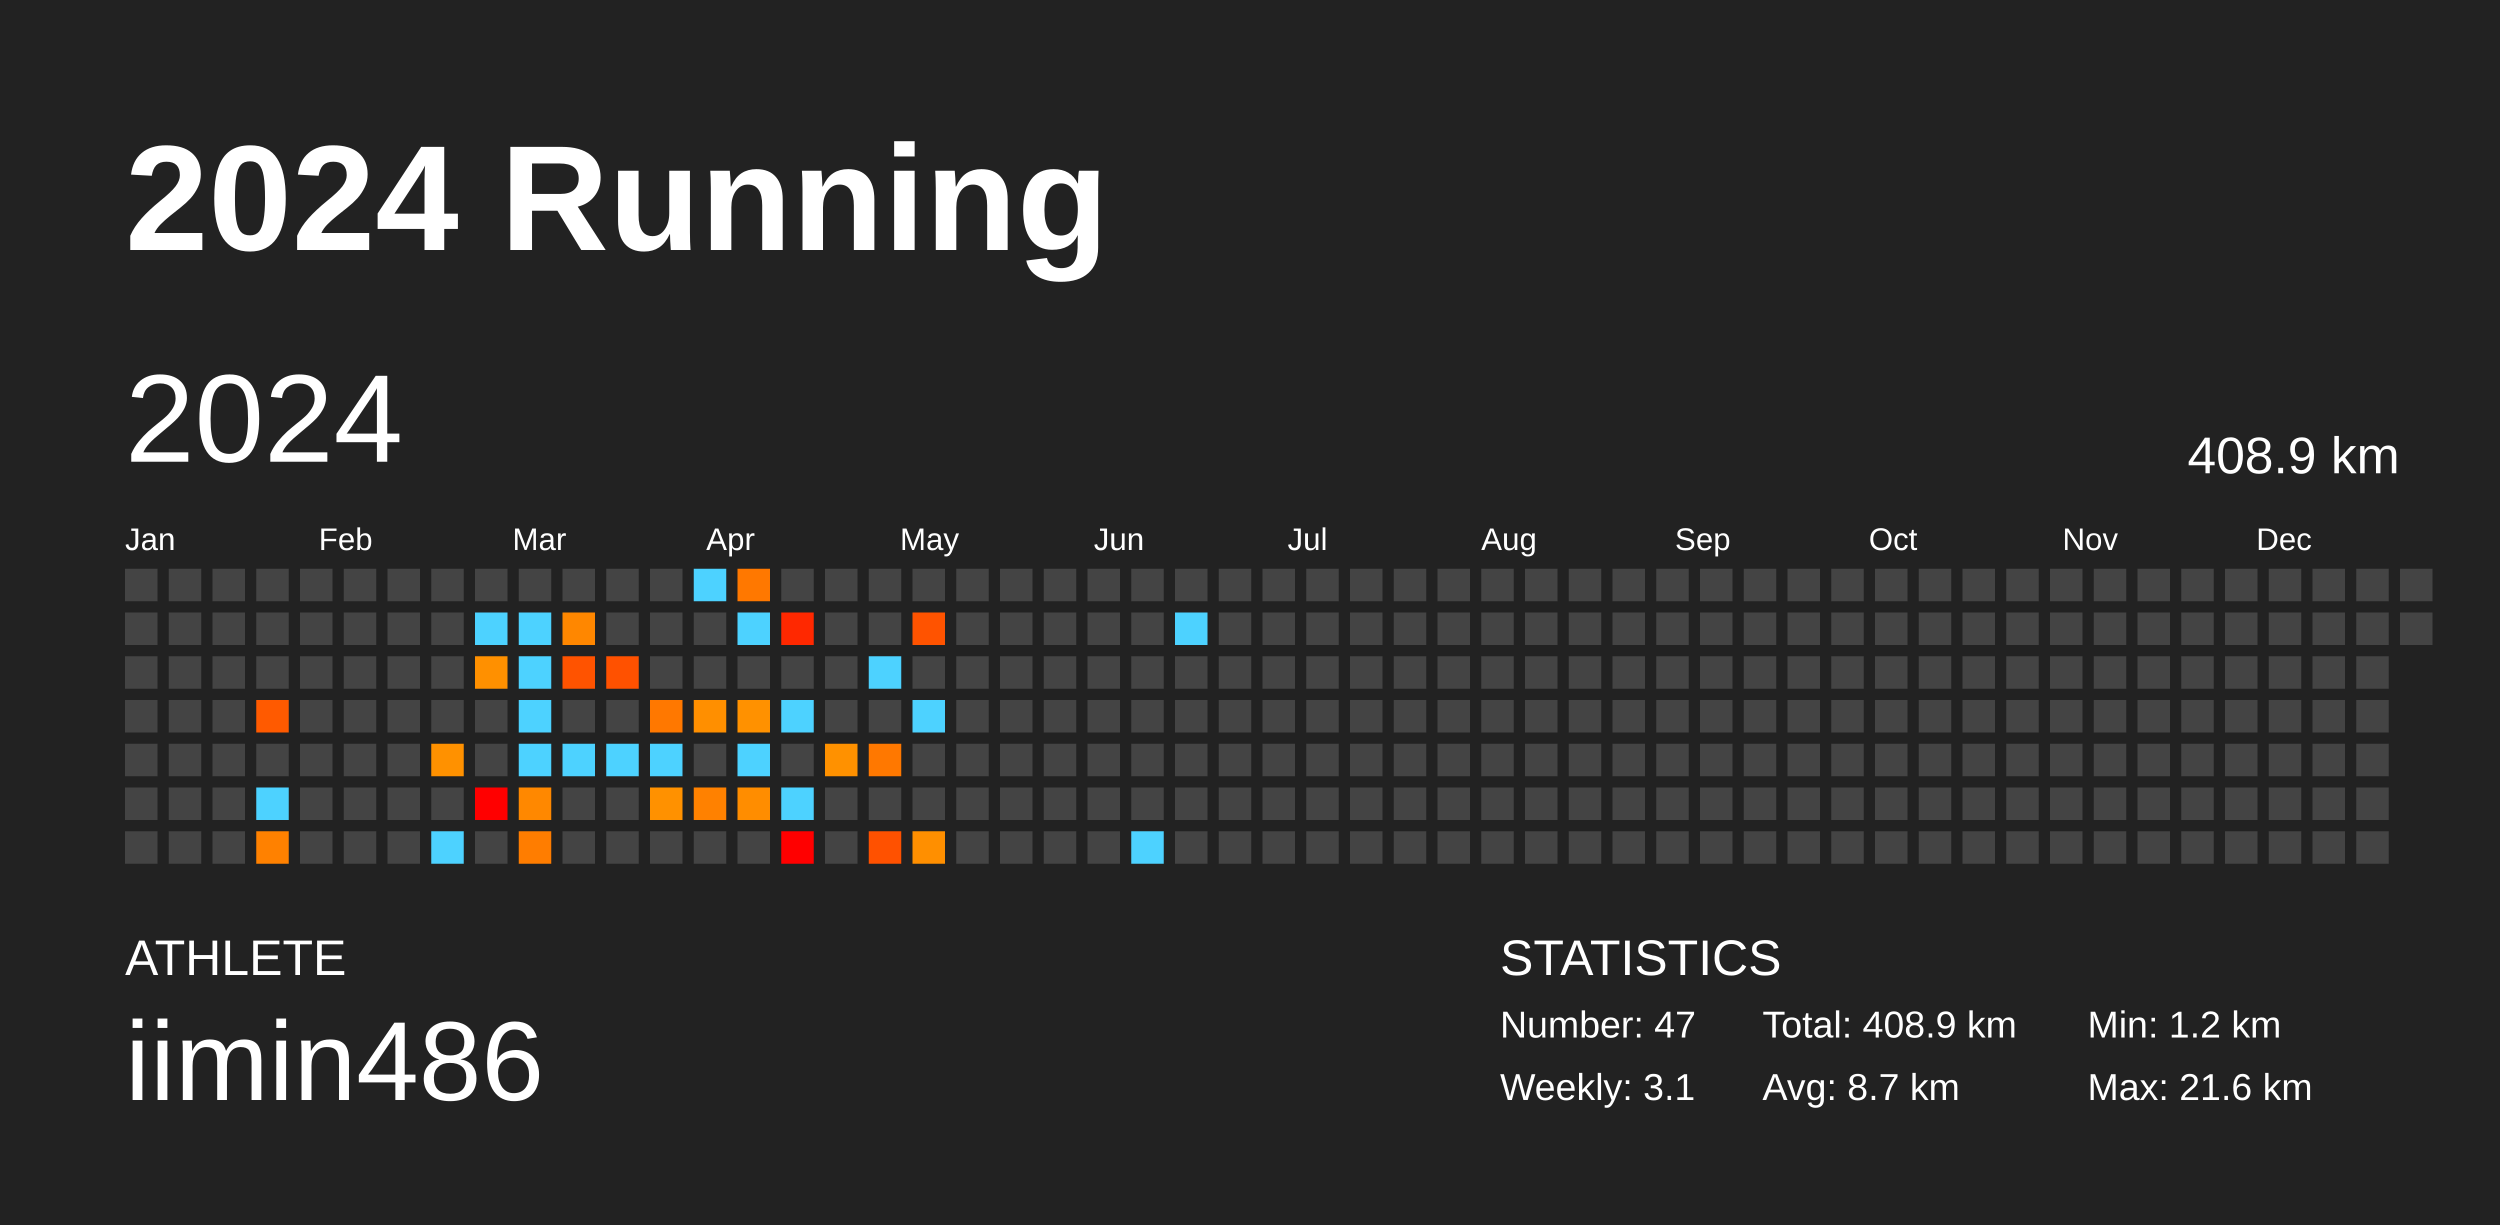
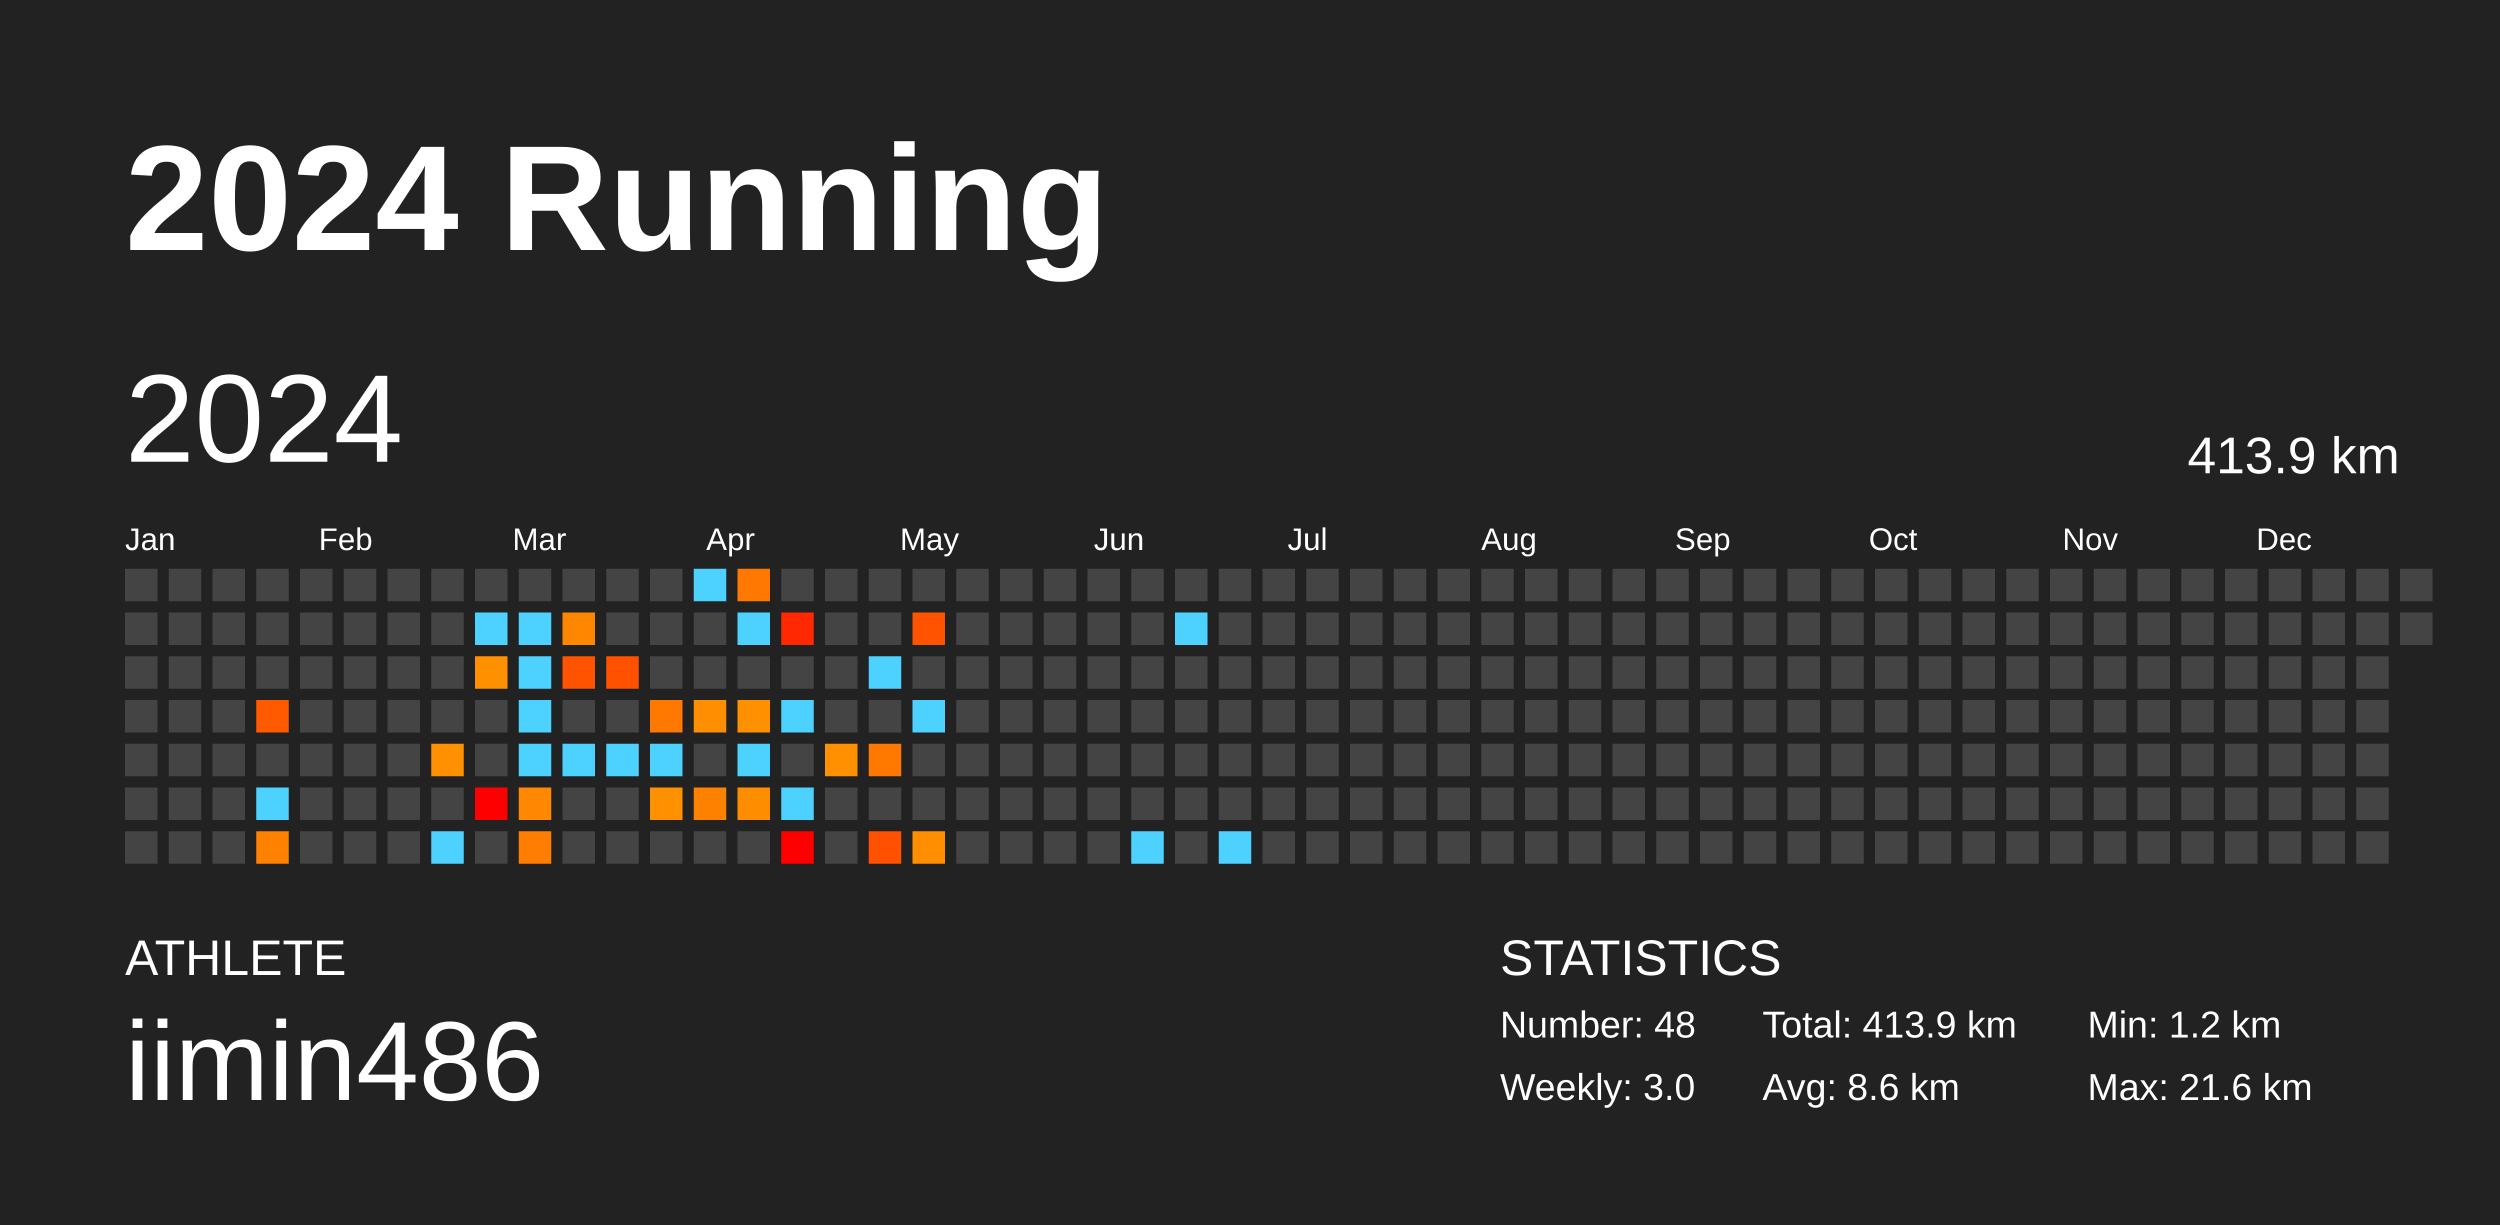
<svg xmlns="http://www.w3.org/2000/svg" baseProfile="full" height="98mm" version="1.1" viewBox="0,0,200,98" width="200mm">
  <defs />
  <rect fill="#222222" height="98" width="200" x="0" y="0" />
  <text fill="#FFFFFF" style="font-size:12px; font-family:Arial; font-weight:bold;" x="10" y="20">2024 Running</text>
  <text fill="#FFFFFF" style="font-size:4px; font-family:Arial" x="10" y="78">ATHLETE</text>
  <text fill="#FFFFFF" style="font-size:9px; font-family:Arial" x="10" y="88">iimin486</text>
  <text fill="#FFFFFF" style="font-size:4px; font-family:Arial" x="120" y="78">STATISTICS</text>
-   <text fill="#FFFFFF" style="font-size:3px; font-family:Arial" x="120" y="83">Number: 47</text>
-   <text fill="#FFFFFF" style="font-size:3px; font-family:Arial" x="120" y="88">Weekly: 3.1</text>
-   <text fill="#FFFFFF" style="font-size:3px; font-family:Arial" x="141" y="83">Total: 408.9 km</text>
-   <text fill="#FFFFFF" style="font-size:3px; font-family:Arial" x="141" y="88">Avg: 8.7 km</text>
+   <text fill="#FFFFFF" style="font-size:3px; font-family:Arial" x="120" y="83">Number: 48</text>
+   <text fill="#FFFFFF" style="font-size:3px; font-family:Arial" x="120" y="88">Weekly: 3.0</text>
+   <text fill="#FFFFFF" style="font-size:3px; font-family:Arial" x="141" y="83">Total: 413.9 km</text>
+   <text fill="#FFFFFF" style="font-size:3px; font-family:Arial" x="141" y="88">Avg: 8.6 km</text>
  <text fill="#FFFFFF" style="font-size:3px; font-family:Arial" x="167" y="83">Min: 1.2 km</text>
  <text fill="#FFFFFF" style="font-size:3px; font-family:Arial" x="167" y="88">Max: 21.6 km</text>
  <text dominant-baseline="hanging" fill="#FFFFFF" style="font-size:10.0px; font-family:Arial;" x="10" y="30">2024</text>
-   <text dominant-baseline="hanging" fill="#FFFFFF" style="font-size:4.125px; font-family:Arial;" x="175" y="35">408.9 km</text>
+   <text dominant-baseline="hanging" fill="#FFFFFF" style="font-size:4.125px; font-family:Arial;" x="175" y="35">413.9 km</text>
  <text fill="#FFFFFF" style="font-size:2.5px; font-family:Arial" x="10.0" y="44">Jan</text>
  <text fill="#FFFFFF" style="font-size:2.5px; font-family:Arial" x="25.5" y="44">Feb</text>
  <text fill="#FFFFFF" style="font-size:2.5px; font-family:Arial" x="41.0" y="44">Mar</text>
  <text fill="#FFFFFF" style="font-size:2.5px; font-family:Arial" x="56.5" y="44">Apr</text>
  <text fill="#FFFFFF" style="font-size:2.5px; font-family:Arial" x="72.0" y="44">May</text>
  <text fill="#FFFFFF" style="font-size:2.5px; font-family:Arial" x="87.5" y="44">Jun</text>
  <text fill="#FFFFFF" style="font-size:2.5px; font-family:Arial" x="103.0" y="44">Jul</text>
  <text fill="#FFFFFF" style="font-size:2.5px; font-family:Arial" x="118.5" y="44">Aug</text>
  <text fill="#FFFFFF" style="font-size:2.5px; font-family:Arial" x="134.0" y="44">Sep</text>
  <text fill="#FFFFFF" style="font-size:2.5px; font-family:Arial" x="149.5" y="44">Oct</text>
  <text fill="#FFFFFF" style="font-size:2.5px; font-family:Arial" x="165.0" y="44">Nov</text>
  <text fill="#FFFFFF" style="font-size:2.5px; font-family:Arial" x="180.5" y="44">Dec</text>
  <rect fill="#444444" height="2.6" width="2.6" x="10.0" y="45.5" />
  <rect fill="#444444" height="2.6" width="2.6" x="10.0" y="49.0" />
  <rect fill="#444444" height="2.6" width="2.6" x="10.0" y="52.5" />
  <rect fill="#444444" height="2.6" width="2.6" x="10.0" y="56.0" />
  <rect fill="#444444" height="2.6" width="2.6" x="10.0" y="59.5" />
  <rect fill="#444444" height="2.6" width="2.6" x="10.0" y="63.0" />
  <rect fill="#444444" height="2.6" width="2.6" x="10.0" y="66.5" />
  <rect fill="#444444" height="2.6" width="2.6" x="13.5" y="45.5" />
  <rect fill="#444444" height="2.6" width="2.6" x="13.5" y="49.0" />
  <rect fill="#444444" height="2.6" width="2.6" x="13.5" y="52.5" />
  <rect fill="#444444" height="2.6" width="2.6" x="13.5" y="56.0" />
  <rect fill="#444444" height="2.6" width="2.6" x="13.5" y="59.5" />
  <rect fill="#444444" height="2.6" width="2.6" x="13.5" y="63.0" />
  <rect fill="#444444" height="2.6" width="2.6" x="13.5" y="66.5" />
  <rect fill="#444444" height="2.6" width="2.6" x="17.0" y="45.5" />
  <rect fill="#444444" height="2.6" width="2.6" x="17.0" y="49.0" />
  <rect fill="#444444" height="2.6" width="2.6" x="17.0" y="52.5" />
  <rect fill="#444444" height="2.6" width="2.6" x="17.0" y="56.0" />
  <rect fill="#444444" height="2.6" width="2.6" x="17.0" y="59.5" />
  <rect fill="#444444" height="2.6" width="2.6" x="17.0" y="63.0" />
  <rect fill="#444444" height="2.6" width="2.6" x="17.0" y="66.5" />
  <rect fill="#444444" height="2.6" width="2.6" x="20.5" y="45.5" />
  <rect fill="#444444" height="2.6" width="2.6" x="20.5" y="49.0" />
  <rect fill="#444444" height="2.6" width="2.6" x="20.5" y="52.5" />
  <rect fill="#ff5a00" height="2.6" width="2.6" x="20.5" y="56.0" />
  <rect fill="#444444" height="2.6" width="2.6" x="20.5" y="59.5" />
  <rect fill="#4dd2ff" height="2.6" width="2.6" x="20.5" y="63.0" />
  <rect fill="#ff8100" height="2.6" width="2.6" x="20.5" y="66.5" />
  <rect fill="#444444" height="2.6" width="2.6" x="24.0" y="45.5" />
  <rect fill="#444444" height="2.6" width="2.6" x="24.0" y="49.0" />
  <rect fill="#444444" height="2.6" width="2.6" x="24.0" y="52.5" />
  <rect fill="#444444" height="2.6" width="2.6" x="24.0" y="56.0" />
  <rect fill="#444444" height="2.6" width="2.6" x="24.0" y="59.5" />
  <rect fill="#444444" height="2.6" width="2.6" x="24.0" y="63.0" />
  <rect fill="#444444" height="2.6" width="2.6" x="24.0" y="66.5" />
  <rect fill="#444444" height="2.6" width="2.6" x="27.5" y="45.5" />
  <rect fill="#444444" height="2.6" width="2.6" x="27.5" y="49.0" />
  <rect fill="#444444" height="2.6" width="2.6" x="27.5" y="52.5" />
  <rect fill="#444444" height="2.6" width="2.6" x="27.5" y="56.0" />
  <rect fill="#444444" height="2.6" width="2.6" x="27.5" y="59.5" />
  <rect fill="#444444" height="2.6" width="2.6" x="27.5" y="63.0" />
  <rect fill="#444444" height="2.6" width="2.6" x="27.5" y="66.5" />
  <rect fill="#444444" height="2.6" width="2.6" x="31.0" y="45.5" />
  <rect fill="#444444" height="2.6" width="2.6" x="31.0" y="49.0" />
  <rect fill="#444444" height="2.6" width="2.6" x="31.0" y="52.5" />
  <rect fill="#444444" height="2.6" width="2.6" x="31.0" y="56.0" />
  <rect fill="#444444" height="2.6" width="2.6" x="31.0" y="59.5" />
  <rect fill="#444444" height="2.6" width="2.6" x="31.0" y="63.0" />
  <rect fill="#444444" height="2.6" width="2.6" x="31.0" y="66.5" />
  <rect fill="#444444" height="2.6" width="2.6" x="34.5" y="45.5" />
  <rect fill="#444444" height="2.6" width="2.6" x="34.5" y="49.0" />
  <rect fill="#444444" height="2.6" width="2.6" x="34.5" y="52.5" />
  <rect fill="#444444" height="2.6" width="2.6" x="34.5" y="56.0" />
  <rect fill="#ff9100" height="2.6" width="2.6" x="34.5" y="59.5" />
  <rect fill="#444444" height="2.6" width="2.6" x="34.5" y="63.0" />
  <rect fill="#4dd2ff" height="2.6" width="2.6" x="34.5" y="66.5" />
  <rect fill="#444444" height="2.6" width="2.6" x="38.0" y="45.5" />
  <rect fill="#4dd2ff" height="2.6" width="2.6" x="38.0" y="49.0" />
  <rect fill="#ff9000" height="2.6" width="2.6" x="38.0" y="52.5" />
  <rect fill="#444444" height="2.6" width="2.6" x="38.0" y="56.0" />
  <rect fill="#444444" height="2.6" width="2.6" x="38.0" y="59.5" />
  <rect fill="red" height="2.6" width="2.6" x="38.0" y="63.0" />
  <rect fill="#444444" height="2.6" width="2.6" x="38.0" y="66.5" />
  <rect fill="#444444" height="2.6" width="2.6" x="41.5" y="45.5" />
  <rect fill="#4dd2ff" height="2.6" width="2.6" x="41.5" y="49.0" />
  <rect fill="#4dd2ff" height="2.6" width="2.6" x="41.5" y="52.5" />
  <rect fill="#4dd2ff" height="2.6" width="2.6" x="41.5" y="56.0" />
  <rect fill="#4dd2ff" height="2.6" width="2.6" x="41.5" y="59.5" />
  <rect fill="#ff8800" height="2.6" width="2.6" x="41.5" y="63.0" />
  <rect fill="#ff7d00" height="2.6" width="2.6" x="41.5" y="66.5" />
  <rect fill="#444444" height="2.6" width="2.6" x="45.0" y="45.5" />
  <rect fill="#ff8700" height="2.6" width="2.6" x="45.0" y="49.0" />
  <rect fill="#ff5300" height="2.6" width="2.6" x="45.0" y="52.5" />
  <rect fill="#444444" height="2.6" width="2.6" x="45.0" y="56.0" />
  <rect fill="#4dd2ff" height="2.6" width="2.6" x="45.0" y="59.5" />
  <rect fill="#444444" height="2.6" width="2.6" x="45.0" y="63.0" />
  <rect fill="#444444" height="2.6" width="2.6" x="45.0" y="66.5" />
  <rect fill="#444444" height="2.6" width="2.6" x="48.5" y="45.5" />
  <rect fill="#444444" height="2.6" width="2.6" x="48.5" y="49.0" />
  <rect fill="#ff5100" height="2.6" width="2.6" x="48.5" y="52.5" />
  <rect fill="#444444" height="2.6" width="2.6" x="48.5" y="56.0" />
  <rect fill="#4dd2ff" height="2.6" width="2.6" x="48.5" y="59.5" />
  <rect fill="#444444" height="2.6" width="2.6" x="48.5" y="63.0" />
  <rect fill="#444444" height="2.6" width="2.6" x="48.5" y="66.5" />
  <rect fill="#444444" height="2.6" width="2.6" x="52.0" y="45.5" />
  <rect fill="#444444" height="2.6" width="2.6" x="52.0" y="49.0" />
  <rect fill="#444444" height="2.6" width="2.6" x="52.0" y="52.5" />
  <rect fill="#ff7800" height="2.6" width="2.6" x="52.0" y="56.0" />
  <rect fill="#4dd2ff" height="2.6" width="2.6" x="52.0" y="59.5" />
  <rect fill="#ff9100" height="2.6" width="2.6" x="52.0" y="63.0" />
  <rect fill="#444444" height="2.6" width="2.6" x="52.0" y="66.5" />
  <rect fill="#4dd2ff" height="2.6" width="2.6" x="55.5" y="45.5" />
  <rect fill="#444444" height="2.6" width="2.6" x="55.5" y="49.0" />
  <rect fill="#444444" height="2.6" width="2.6" x="55.5" y="52.5" />
  <rect fill="#ff8f00" height="2.6" width="2.6" x="55.5" y="56.0" />
  <rect fill="#444444" height="2.6" width="2.6" x="55.5" y="59.5" />
  <rect fill="#ff8100" height="2.6" width="2.6" x="55.5" y="63.0" />
  <rect fill="#444444" height="2.6" width="2.6" x="55.5" y="66.5" />
  <rect fill="#ff7800" height="2.6" width="2.6" x="59.0" y="45.5" />
  <rect fill="#4dd2ff" height="2.6" width="2.6" x="59.0" y="49.0" />
  <rect fill="#444444" height="2.6" width="2.6" x="59.0" y="52.5" />
  <rect fill="#ff9100" height="2.6" width="2.6" x="59.0" y="56.0" />
  <rect fill="#4dd2ff" height="2.6" width="2.6" x="59.0" y="59.5" />
  <rect fill="#ff8d00" height="2.6" width="2.6" x="59.0" y="63.0" />
  <rect fill="#444444" height="2.6" width="2.6" x="59.0" y="66.5" />
  <rect fill="#444444" height="2.6" width="2.6" x="62.5" y="45.5" />
  <rect fill="#ff2800" height="2.6" width="2.6" x="62.5" y="49.0" />
  <rect fill="#444444" height="2.6" width="2.6" x="62.5" y="52.5" />
  <rect fill="#4dd2ff" height="2.6" width="2.6" x="62.5" y="56.0" />
  <rect fill="#444444" height="2.6" width="2.6" x="62.5" y="59.5" />
  <rect fill="#4dd2ff" height="2.6" width="2.6" x="62.5" y="63.0" />
  <rect fill="red" height="2.6" width="2.6" x="62.5" y="66.5" />
  <rect fill="#444444" height="2.6" width="2.6" x="66.0" y="45.5" />
  <rect fill="#444444" height="2.6" width="2.6" x="66.0" y="49.0" />
  <rect fill="#444444" height="2.6" width="2.6" x="66.0" y="52.5" />
  <rect fill="#444444" height="2.6" width="2.6" x="66.0" y="56.0" />
  <rect fill="#ff9100" height="2.6" width="2.6" x="66.0" y="59.5" />
  <rect fill="#444444" height="2.6" width="2.6" x="66.0" y="63.0" />
  <rect fill="#444444" height="2.6" width="2.6" x="66.0" y="66.5" />
  <rect fill="#444444" height="2.6" width="2.6" x="69.5" y="45.5" />
  <rect fill="#444444" height="2.6" width="2.6" x="69.5" y="49.0" />
  <rect fill="#4dd2ff" height="2.6" width="2.6" x="69.5" y="52.5" />
  <rect fill="#444444" height="2.6" width="2.6" x="69.5" y="56.0" />
  <rect fill="#ff7800" height="2.6" width="2.6" x="69.5" y="59.5" />
  <rect fill="#444444" height="2.6" width="2.6" x="69.5" y="63.0" />
  <rect fill="#ff5100" height="2.6" width="2.6" x="69.5" y="66.5" />
  <rect fill="#444444" height="2.6" width="2.6" x="73.0" y="45.5" />
  <rect fill="#ff5300" height="2.6" width="2.6" x="73.0" y="49.0" />
  <rect fill="#444444" height="2.6" width="2.6" x="73.0" y="52.5" />
  <rect fill="#4dd2ff" height="2.6" width="2.6" x="73.0" y="56.0" />
  <rect fill="#444444" height="2.6" width="2.6" x="73.0" y="59.5" />
  <rect fill="#444444" height="2.6" width="2.6" x="73.0" y="63.0" />
  <rect fill="#ff8f00" height="2.6" width="2.6" x="73.0" y="66.5" />
  <rect fill="#444444" height="2.6" width="2.6" x="76.5" y="45.5" />
  <rect fill="#444444" height="2.6" width="2.6" x="76.5" y="49.0" />
  <rect fill="#444444" height="2.6" width="2.6" x="76.5" y="52.5" />
  <rect fill="#444444" height="2.6" width="2.6" x="76.5" y="56.0" />
  <rect fill="#444444" height="2.6" width="2.6" x="76.5" y="59.5" />
  <rect fill="#444444" height="2.6" width="2.6" x="76.5" y="63.0" />
  <rect fill="#444444" height="2.6" width="2.6" x="76.5" y="66.5" />
  <rect fill="#444444" height="2.6" width="2.6" x="80.0" y="45.5" />
  <rect fill="#444444" height="2.6" width="2.6" x="80.0" y="49.0" />
  <rect fill="#444444" height="2.6" width="2.6" x="80.0" y="52.5" />
  <rect fill="#444444" height="2.6" width="2.6" x="80.0" y="56.0" />
  <rect fill="#444444" height="2.6" width="2.6" x="80.0" y="59.5" />
  <rect fill="#444444" height="2.6" width="2.6" x="80.0" y="63.0" />
  <rect fill="#444444" height="2.6" width="2.6" x="80.0" y="66.5" />
  <rect fill="#444444" height="2.6" width="2.6" x="83.5" y="45.5" />
  <rect fill="#444444" height="2.6" width="2.6" x="83.5" y="49.0" />
  <rect fill="#444444" height="2.6" width="2.6" x="83.5" y="52.5" />
  <rect fill="#444444" height="2.6" width="2.6" x="83.5" y="56.0" />
  <rect fill="#444444" height="2.6" width="2.6" x="83.5" y="59.5" />
  <rect fill="#444444" height="2.6" width="2.6" x="83.5" y="63.0" />
  <rect fill="#444444" height="2.6" width="2.6" x="83.5" y="66.5" />
  <rect fill="#444444" height="2.6" width="2.6" x="87.0" y="45.5" />
  <rect fill="#444444" height="2.6" width="2.6" x="87.0" y="49.0" />
  <rect fill="#444444" height="2.6" width="2.6" x="87.0" y="52.5" />
  <rect fill="#444444" height="2.6" width="2.6" x="87.0" y="56.0" />
  <rect fill="#444444" height="2.6" width="2.6" x="87.0" y="59.5" />
  <rect fill="#444444" height="2.6" width="2.6" x="87.0" y="63.0" />
  <rect fill="#444444" height="2.6" width="2.6" x="87.0" y="66.5" />
  <rect fill="#444444" height="2.6" width="2.6" x="90.5" y="45.5" />
  <rect fill="#444444" height="2.6" width="2.6" x="90.5" y="49.0" />
  <rect fill="#444444" height="2.6" width="2.6" x="90.5" y="52.5" />
  <rect fill="#444444" height="2.6" width="2.6" x="90.5" y="56.0" />
  <rect fill="#444444" height="2.6" width="2.6" x="90.5" y="59.5" />
  <rect fill="#444444" height="2.6" width="2.6" x="90.5" y="63.0" />
  <rect fill="#4dd2ff" height="2.6" width="2.6" x="90.5" y="66.5" />
  <rect fill="#444444" height="2.6" width="2.6" x="94.0" y="45.5" />
  <rect fill="#4dd2ff" height="2.6" width="2.6" x="94.0" y="49.0" />
  <rect fill="#444444" height="2.6" width="2.6" x="94.0" y="52.5" />
  <rect fill="#444444" height="2.6" width="2.6" x="94.0" y="56.0" />
  <rect fill="#444444" height="2.6" width="2.6" x="94.0" y="59.5" />
  <rect fill="#444444" height="2.6" width="2.6" x="94.0" y="63.0" />
  <rect fill="#444444" height="2.6" width="2.6" x="94.0" y="66.5" />
  <rect fill="#444444" height="2.6" width="2.6" x="97.5" y="45.5" />
  <rect fill="#444444" height="2.6" width="2.6" x="97.5" y="49.0" />
  <rect fill="#444444" height="2.6" width="2.6" x="97.5" y="52.5" />
  <rect fill="#444444" height="2.6" width="2.6" x="97.5" y="56.0" />
  <rect fill="#444444" height="2.6" width="2.6" x="97.5" y="59.5" />
  <rect fill="#444444" height="2.6" width="2.6" x="97.5" y="63.0" />
-   <rect fill="#444444" height="2.6" width="2.6" x="97.5" y="66.5" />
+   <rect fill="#4dd2ff" height="2.6" width="2.6" x="97.5" y="66.5" />
  <rect fill="#444444" height="2.6" width="2.6" x="101.0" y="45.5" />
  <rect fill="#444444" height="2.6" width="2.6" x="101.0" y="49.0" />
  <rect fill="#444444" height="2.6" width="2.6" x="101.0" y="52.5" />
  <rect fill="#444444" height="2.6" width="2.6" x="101.0" y="56.0" />
  <rect fill="#444444" height="2.6" width="2.6" x="101.0" y="59.5" />
  <rect fill="#444444" height="2.6" width="2.6" x="101.0" y="63.0" />
  <rect fill="#444444" height="2.6" width="2.6" x="101.0" y="66.5" />
  <rect fill="#444444" height="2.6" width="2.6" x="104.5" y="45.5" />
  <rect fill="#444444" height="2.6" width="2.6" x="104.5" y="49.0" />
  <rect fill="#444444" height="2.6" width="2.6" x="104.5" y="52.5" />
  <rect fill="#444444" height="2.6" width="2.6" x="104.5" y="56.0" />
  <rect fill="#444444" height="2.6" width="2.6" x="104.5" y="59.5" />
  <rect fill="#444444" height="2.6" width="2.6" x="104.5" y="63.0" />
  <rect fill="#444444" height="2.6" width="2.6" x="104.5" y="66.5" />
  <rect fill="#444444" height="2.6" width="2.6" x="108.0" y="45.5" />
  <rect fill="#444444" height="2.6" width="2.6" x="108.0" y="49.0" />
  <rect fill="#444444" height="2.6" width="2.6" x="108.0" y="52.5" />
  <rect fill="#444444" height="2.6" width="2.6" x="108.0" y="56.0" />
  <rect fill="#444444" height="2.6" width="2.6" x="108.0" y="59.5" />
  <rect fill="#444444" height="2.6" width="2.6" x="108.0" y="63.0" />
  <rect fill="#444444" height="2.6" width="2.6" x="108.0" y="66.5" />
  <rect fill="#444444" height="2.6" width="2.6" x="111.5" y="45.5" />
  <rect fill="#444444" height="2.6" width="2.6" x="111.5" y="49.0" />
  <rect fill="#444444" height="2.6" width="2.6" x="111.5" y="52.5" />
  <rect fill="#444444" height="2.6" width="2.6" x="111.5" y="56.0" />
  <rect fill="#444444" height="2.6" width="2.6" x="111.5" y="59.5" />
  <rect fill="#444444" height="2.6" width="2.6" x="111.5" y="63.0" />
  <rect fill="#444444" height="2.6" width="2.6" x="111.5" y="66.5" />
  <rect fill="#444444" height="2.6" width="2.6" x="115.0" y="45.5" />
  <rect fill="#444444" height="2.6" width="2.6" x="115.0" y="49.0" />
  <rect fill="#444444" height="2.6" width="2.6" x="115.0" y="52.5" />
  <rect fill="#444444" height="2.6" width="2.6" x="115.0" y="56.0" />
  <rect fill="#444444" height="2.6" width="2.6" x="115.0" y="59.5" />
  <rect fill="#444444" height="2.6" width="2.6" x="115.0" y="63.0" />
  <rect fill="#444444" height="2.6" width="2.6" x="115.0" y="66.5" />
  <rect fill="#444444" height="2.6" width="2.6" x="118.5" y="45.5" />
  <rect fill="#444444" height="2.6" width="2.6" x="118.5" y="49.0" />
  <rect fill="#444444" height="2.6" width="2.6" x="118.5" y="52.5" />
  <rect fill="#444444" height="2.6" width="2.6" x="118.5" y="56.0" />
  <rect fill="#444444" height="2.6" width="2.6" x="118.5" y="59.5" />
  <rect fill="#444444" height="2.6" width="2.6" x="118.5" y="63.0" />
  <rect fill="#444444" height="2.6" width="2.6" x="118.5" y="66.5" />
  <rect fill="#444444" height="2.6" width="2.6" x="122.0" y="45.5" />
  <rect fill="#444444" height="2.6" width="2.6" x="122.0" y="49.0" />
  <rect fill="#444444" height="2.6" width="2.6" x="122.0" y="52.5" />
  <rect fill="#444444" height="2.6" width="2.6" x="122.0" y="56.0" />
  <rect fill="#444444" height="2.6" width="2.6" x="122.0" y="59.5" />
  <rect fill="#444444" height="2.6" width="2.6" x="122.0" y="63.0" />
  <rect fill="#444444" height="2.6" width="2.6" x="122.0" y="66.5" />
  <rect fill="#444444" height="2.6" width="2.6" x="125.5" y="45.5" />
  <rect fill="#444444" height="2.6" width="2.6" x="125.5" y="49.0" />
  <rect fill="#444444" height="2.6" width="2.6" x="125.5" y="52.5" />
  <rect fill="#444444" height="2.6" width="2.6" x="125.5" y="56.0" />
  <rect fill="#444444" height="2.6" width="2.6" x="125.5" y="59.5" />
  <rect fill="#444444" height="2.6" width="2.6" x="125.5" y="63.0" />
  <rect fill="#444444" height="2.6" width="2.6" x="125.5" y="66.5" />
  <rect fill="#444444" height="2.6" width="2.6" x="129.0" y="45.5" />
  <rect fill="#444444" height="2.6" width="2.6" x="129.0" y="49.0" />
  <rect fill="#444444" height="2.6" width="2.6" x="129.0" y="52.5" />
  <rect fill="#444444" height="2.6" width="2.6" x="129.0" y="56.0" />
  <rect fill="#444444" height="2.6" width="2.6" x="129.0" y="59.5" />
  <rect fill="#444444" height="2.6" width="2.6" x="129.0" y="63.0" />
  <rect fill="#444444" height="2.6" width="2.6" x="129.0" y="66.5" />
  <rect fill="#444444" height="2.6" width="2.6" x="132.5" y="45.5" />
  <rect fill="#444444" height="2.6" width="2.6" x="132.5" y="49.0" />
  <rect fill="#444444" height="2.6" width="2.6" x="132.5" y="52.5" />
  <rect fill="#444444" height="2.6" width="2.6" x="132.5" y="56.0" />
  <rect fill="#444444" height="2.6" width="2.6" x="132.5" y="59.5" />
  <rect fill="#444444" height="2.6" width="2.6" x="132.5" y="63.0" />
  <rect fill="#444444" height="2.6" width="2.6" x="132.5" y="66.5" />
  <rect fill="#444444" height="2.6" width="2.6" x="136.0" y="45.5" />
  <rect fill="#444444" height="2.6" width="2.6" x="136.0" y="49.0" />
  <rect fill="#444444" height="2.6" width="2.6" x="136.0" y="52.5" />
  <rect fill="#444444" height="2.6" width="2.6" x="136.0" y="56.0" />
  <rect fill="#444444" height="2.6" width="2.6" x="136.0" y="59.5" />
  <rect fill="#444444" height="2.6" width="2.6" x="136.0" y="63.0" />
  <rect fill="#444444" height="2.6" width="2.6" x="136.0" y="66.5" />
  <rect fill="#444444" height="2.6" width="2.6" x="139.5" y="45.5" />
  <rect fill="#444444" height="2.6" width="2.6" x="139.5" y="49.0" />
  <rect fill="#444444" height="2.6" width="2.6" x="139.5" y="52.5" />
  <rect fill="#444444" height="2.6" width="2.6" x="139.5" y="56.0" />
  <rect fill="#444444" height="2.6" width="2.6" x="139.5" y="59.5" />
  <rect fill="#444444" height="2.6" width="2.6" x="139.5" y="63.0" />
  <rect fill="#444444" height="2.6" width="2.6" x="139.5" y="66.5" />
  <rect fill="#444444" height="2.6" width="2.6" x="143.0" y="45.5" />
  <rect fill="#444444" height="2.6" width="2.6" x="143.0" y="49.0" />
  <rect fill="#444444" height="2.6" width="2.6" x="143.0" y="52.5" />
  <rect fill="#444444" height="2.6" width="2.6" x="143.0" y="56.0" />
  <rect fill="#444444" height="2.6" width="2.6" x="143.0" y="59.5" />
  <rect fill="#444444" height="2.6" width="2.6" x="143.0" y="63.0" />
  <rect fill="#444444" height="2.6" width="2.6" x="143.0" y="66.5" />
  <rect fill="#444444" height="2.6" width="2.6" x="146.5" y="45.5" />
  <rect fill="#444444" height="2.6" width="2.6" x="146.5" y="49.0" />
  <rect fill="#444444" height="2.6" width="2.6" x="146.5" y="52.5" />
  <rect fill="#444444" height="2.6" width="2.6" x="146.5" y="56.0" />
  <rect fill="#444444" height="2.6" width="2.6" x="146.5" y="59.5" />
  <rect fill="#444444" height="2.6" width="2.6" x="146.5" y="63.0" />
  <rect fill="#444444" height="2.6" width="2.6" x="146.5" y="66.5" />
  <rect fill="#444444" height="2.6" width="2.6" x="150.0" y="45.5" />
  <rect fill="#444444" height="2.6" width="2.6" x="150.0" y="49.0" />
  <rect fill="#444444" height="2.6" width="2.6" x="150.0" y="52.5" />
  <rect fill="#444444" height="2.6" width="2.6" x="150.0" y="56.0" />
  <rect fill="#444444" height="2.6" width="2.6" x="150.0" y="59.5" />
  <rect fill="#444444" height="2.6" width="2.6" x="150.0" y="63.0" />
  <rect fill="#444444" height="2.6" width="2.6" x="150.0" y="66.5" />
  <rect fill="#444444" height="2.6" width="2.6" x="153.5" y="45.5" />
  <rect fill="#444444" height="2.6" width="2.6" x="153.5" y="49.0" />
  <rect fill="#444444" height="2.6" width="2.6" x="153.5" y="52.5" />
  <rect fill="#444444" height="2.6" width="2.6" x="153.5" y="56.0" />
  <rect fill="#444444" height="2.6" width="2.6" x="153.5" y="59.5" />
  <rect fill="#444444" height="2.6" width="2.6" x="153.5" y="63.0" />
  <rect fill="#444444" height="2.6" width="2.6" x="153.5" y="66.5" />
  <rect fill="#444444" height="2.6" width="2.6" x="157.0" y="45.5" />
  <rect fill="#444444" height="2.6" width="2.6" x="157.0" y="49.0" />
  <rect fill="#444444" height="2.6" width="2.6" x="157.0" y="52.5" />
  <rect fill="#444444" height="2.6" width="2.6" x="157.0" y="56.0" />
  <rect fill="#444444" height="2.6" width="2.6" x="157.0" y="59.5" />
  <rect fill="#444444" height="2.6" width="2.6" x="157.0" y="63.0" />
  <rect fill="#444444" height="2.6" width="2.6" x="157.0" y="66.5" />
  <rect fill="#444444" height="2.6" width="2.6" x="160.5" y="45.5" />
  <rect fill="#444444" height="2.6" width="2.6" x="160.5" y="49.0" />
  <rect fill="#444444" height="2.6" width="2.6" x="160.5" y="52.5" />
  <rect fill="#444444" height="2.6" width="2.6" x="160.5" y="56.0" />
  <rect fill="#444444" height="2.6" width="2.6" x="160.5" y="59.5" />
  <rect fill="#444444" height="2.6" width="2.6" x="160.5" y="63.0" />
  <rect fill="#444444" height="2.6" width="2.6" x="160.5" y="66.5" />
  <rect fill="#444444" height="2.6" width="2.6" x="164.0" y="45.5" />
  <rect fill="#444444" height="2.6" width="2.6" x="164.0" y="49.0" />
  <rect fill="#444444" height="2.6" width="2.6" x="164.0" y="52.5" />
  <rect fill="#444444" height="2.6" width="2.6" x="164.0" y="56.0" />
  <rect fill="#444444" height="2.6" width="2.6" x="164.0" y="59.5" />
  <rect fill="#444444" height="2.6" width="2.6" x="164.0" y="63.0" />
  <rect fill="#444444" height="2.6" width="2.6" x="164.0" y="66.5" />
  <rect fill="#444444" height="2.6" width="2.6" x="167.5" y="45.5" />
  <rect fill="#444444" height="2.6" width="2.6" x="167.5" y="49.0" />
  <rect fill="#444444" height="2.6" width="2.6" x="167.5" y="52.5" />
  <rect fill="#444444" height="2.6" width="2.6" x="167.5" y="56.0" />
  <rect fill="#444444" height="2.6" width="2.6" x="167.5" y="59.5" />
  <rect fill="#444444" height="2.6" width="2.6" x="167.5" y="63.0" />
  <rect fill="#444444" height="2.6" width="2.6" x="167.5" y="66.5" />
  <rect fill="#444444" height="2.6" width="2.6" x="171.0" y="45.5" />
  <rect fill="#444444" height="2.6" width="2.6" x="171.0" y="49.0" />
  <rect fill="#444444" height="2.6" width="2.6" x="171.0" y="52.5" />
  <rect fill="#444444" height="2.6" width="2.6" x="171.0" y="56.0" />
  <rect fill="#444444" height="2.6" width="2.6" x="171.0" y="59.5" />
  <rect fill="#444444" height="2.6" width="2.6" x="171.0" y="63.0" />
  <rect fill="#444444" height="2.6" width="2.6" x="171.0" y="66.5" />
  <rect fill="#444444" height="2.6" width="2.6" x="174.5" y="45.5" />
  <rect fill="#444444" height="2.6" width="2.6" x="174.5" y="49.0" />
  <rect fill="#444444" height="2.6" width="2.6" x="174.5" y="52.5" />
  <rect fill="#444444" height="2.6" width="2.6" x="174.5" y="56.0" />
  <rect fill="#444444" height="2.6" width="2.6" x="174.5" y="59.5" />
  <rect fill="#444444" height="2.6" width="2.6" x="174.5" y="63.0" />
  <rect fill="#444444" height="2.6" width="2.6" x="174.5" y="66.5" />
  <rect fill="#444444" height="2.6" width="2.6" x="178.0" y="45.5" />
  <rect fill="#444444" height="2.6" width="2.6" x="178.0" y="49.0" />
  <rect fill="#444444" height="2.6" width="2.6" x="178.0" y="52.5" />
  <rect fill="#444444" height="2.6" width="2.6" x="178.0" y="56.0" />
  <rect fill="#444444" height="2.6" width="2.6" x="178.0" y="59.5" />
  <rect fill="#444444" height="2.6" width="2.6" x="178.0" y="63.0" />
  <rect fill="#444444" height="2.6" width="2.6" x="178.0" y="66.5" />
  <rect fill="#444444" height="2.6" width="2.6" x="181.5" y="45.5" />
  <rect fill="#444444" height="2.6" width="2.6" x="181.5" y="49.0" />
  <rect fill="#444444" height="2.6" width="2.6" x="181.5" y="52.5" />
  <rect fill="#444444" height="2.6" width="2.6" x="181.5" y="56.0" />
  <rect fill="#444444" height="2.6" width="2.6" x="181.5" y="59.5" />
  <rect fill="#444444" height="2.6" width="2.6" x="181.5" y="63.0" />
  <rect fill="#444444" height="2.6" width="2.6" x="181.5" y="66.5" />
  <rect fill="#444444" height="2.6" width="2.6" x="185.0" y="45.5" />
  <rect fill="#444444" height="2.6" width="2.6" x="185.0" y="49.0" />
  <rect fill="#444444" height="2.6" width="2.6" x="185.0" y="52.5" />
  <rect fill="#444444" height="2.6" width="2.6" x="185.0" y="56.0" />
  <rect fill="#444444" height="2.6" width="2.6" x="185.0" y="59.5" />
  <rect fill="#444444" height="2.6" width="2.6" x="185.0" y="63.0" />
  <rect fill="#444444" height="2.6" width="2.6" x="185.0" y="66.5" />
  <rect fill="#444444" height="2.6" width="2.6" x="188.5" y="45.5" />
  <rect fill="#444444" height="2.6" width="2.6" x="188.5" y="49.0" />
  <rect fill="#444444" height="2.6" width="2.6" x="188.5" y="52.5" />
  <rect fill="#444444" height="2.6" width="2.6" x="188.5" y="56.0" />
  <rect fill="#444444" height="2.6" width="2.6" x="188.5" y="59.5" />
  <rect fill="#444444" height="2.6" width="2.6" x="188.5" y="63.0" />
  <rect fill="#444444" height="2.6" width="2.6" x="188.5" y="66.5" />
  <rect fill="#444444" height="2.6" width="2.6" x="192.0" y="45.5" />
  <rect fill="#444444" height="2.6" width="2.6" x="192.0" y="49.0" />
</svg>
